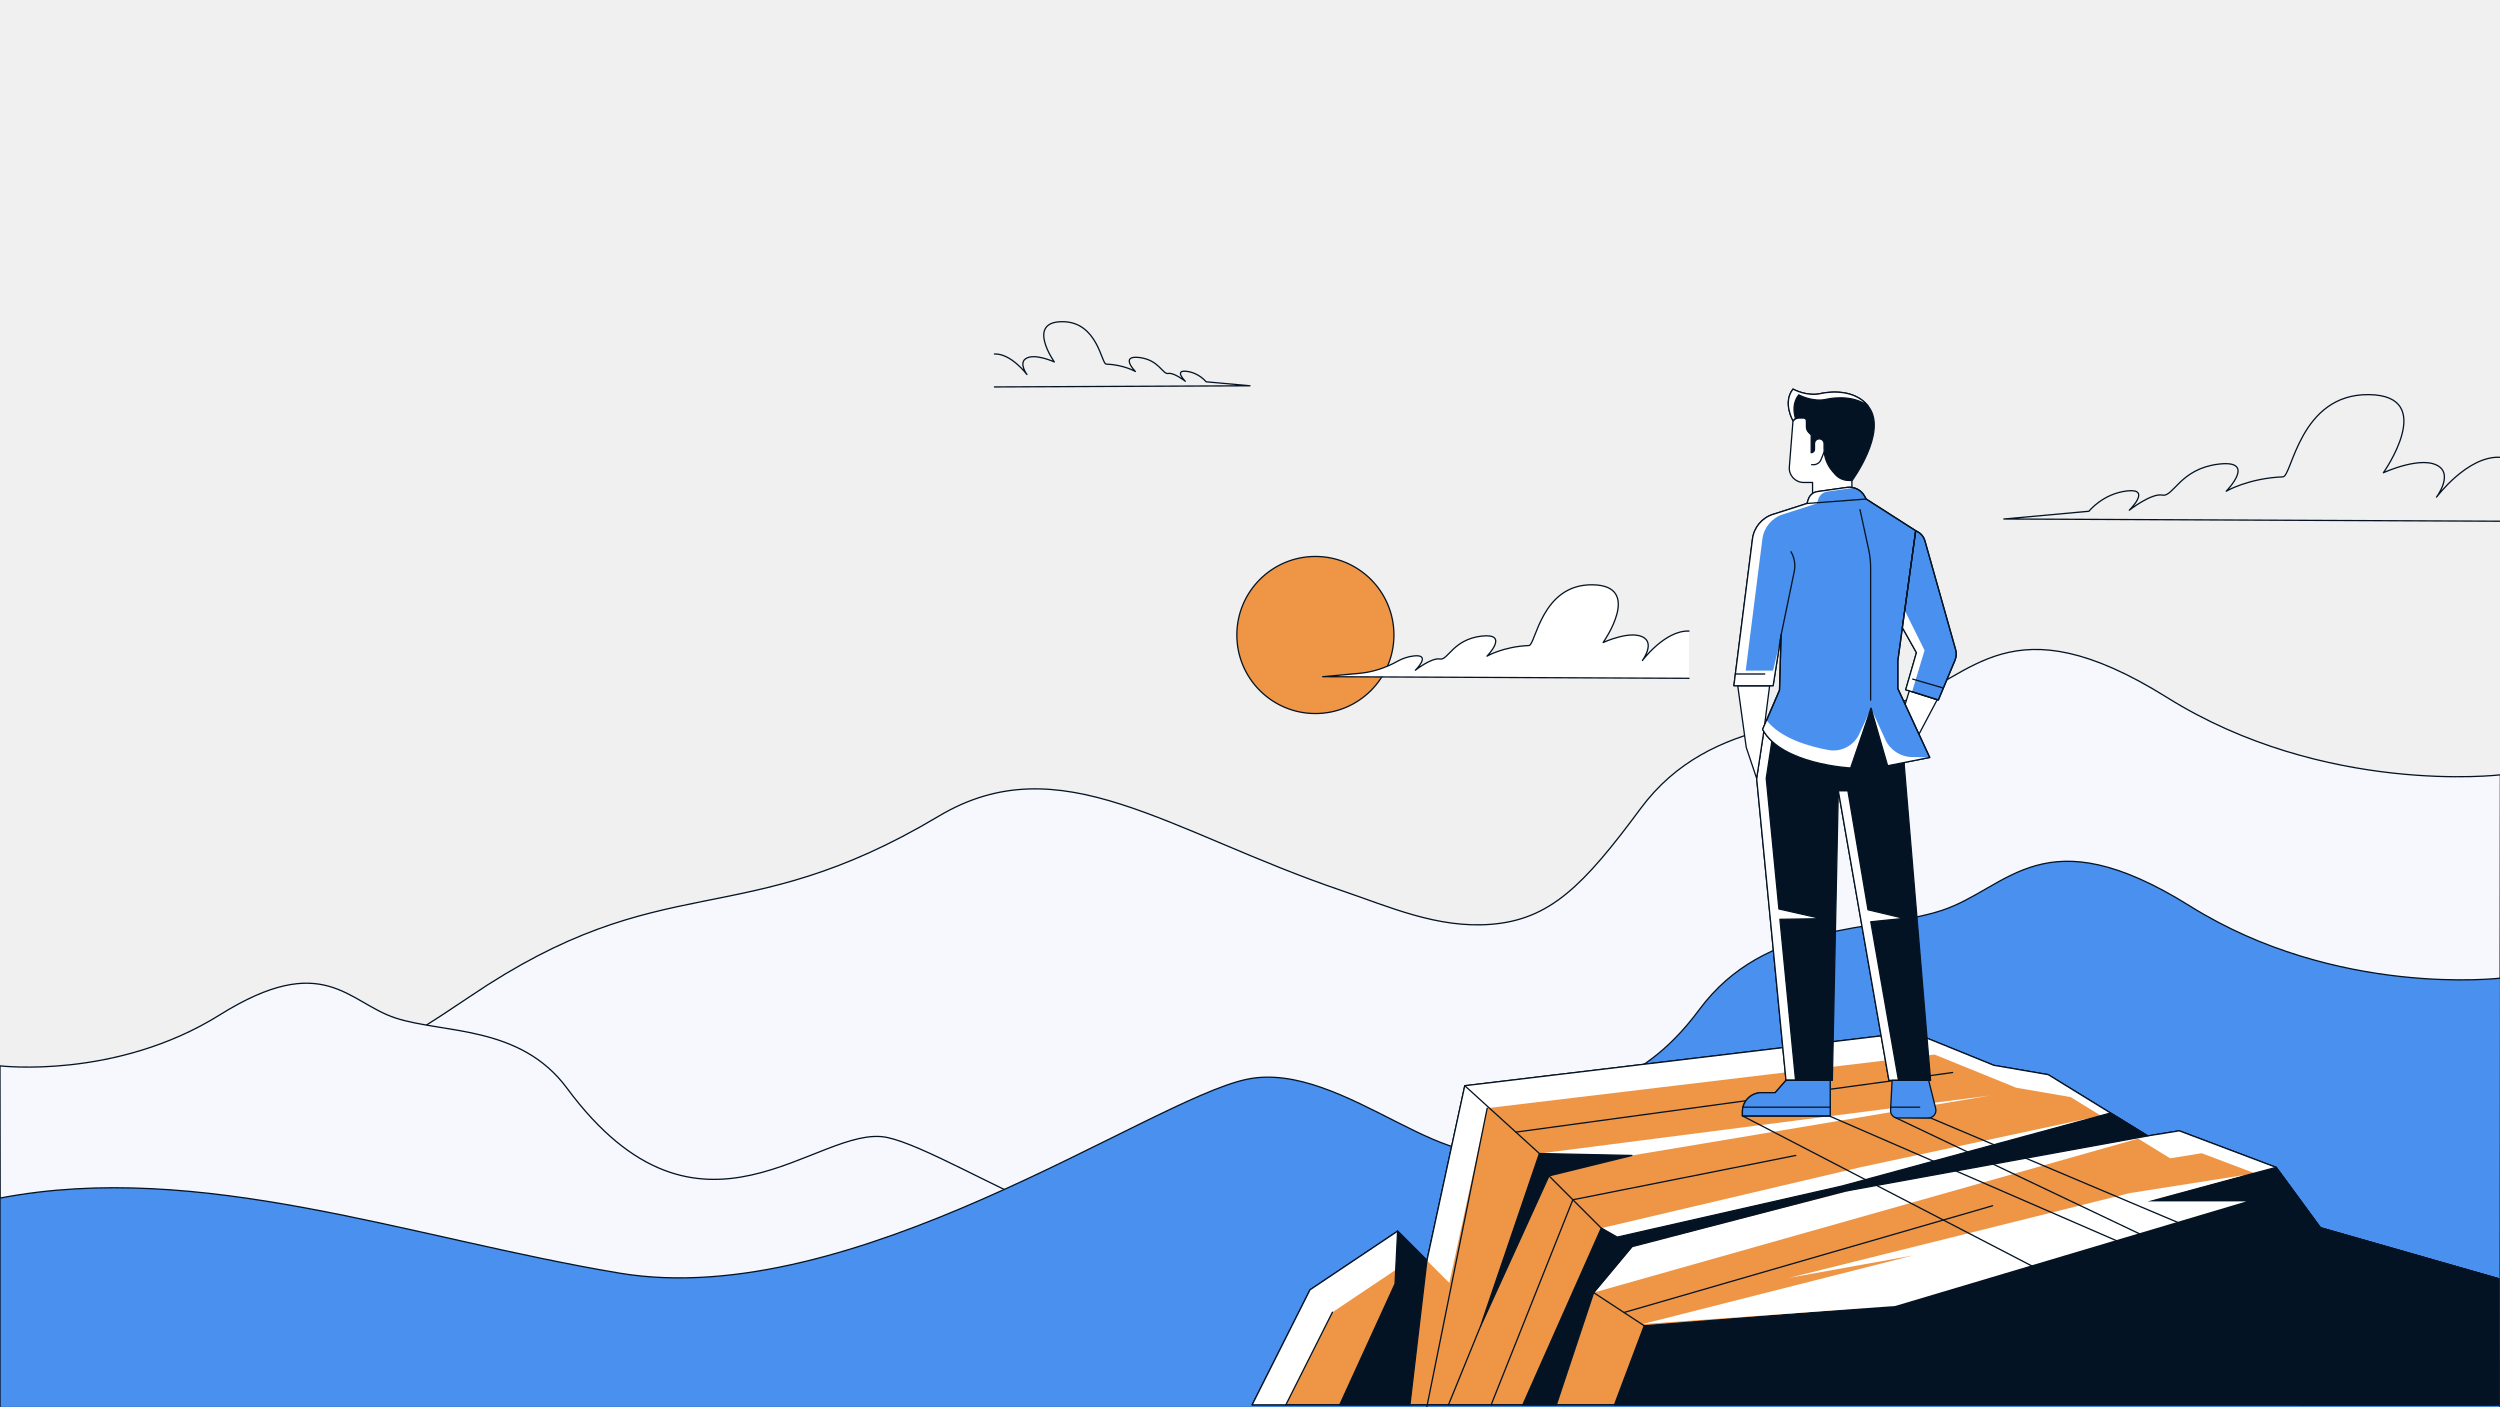
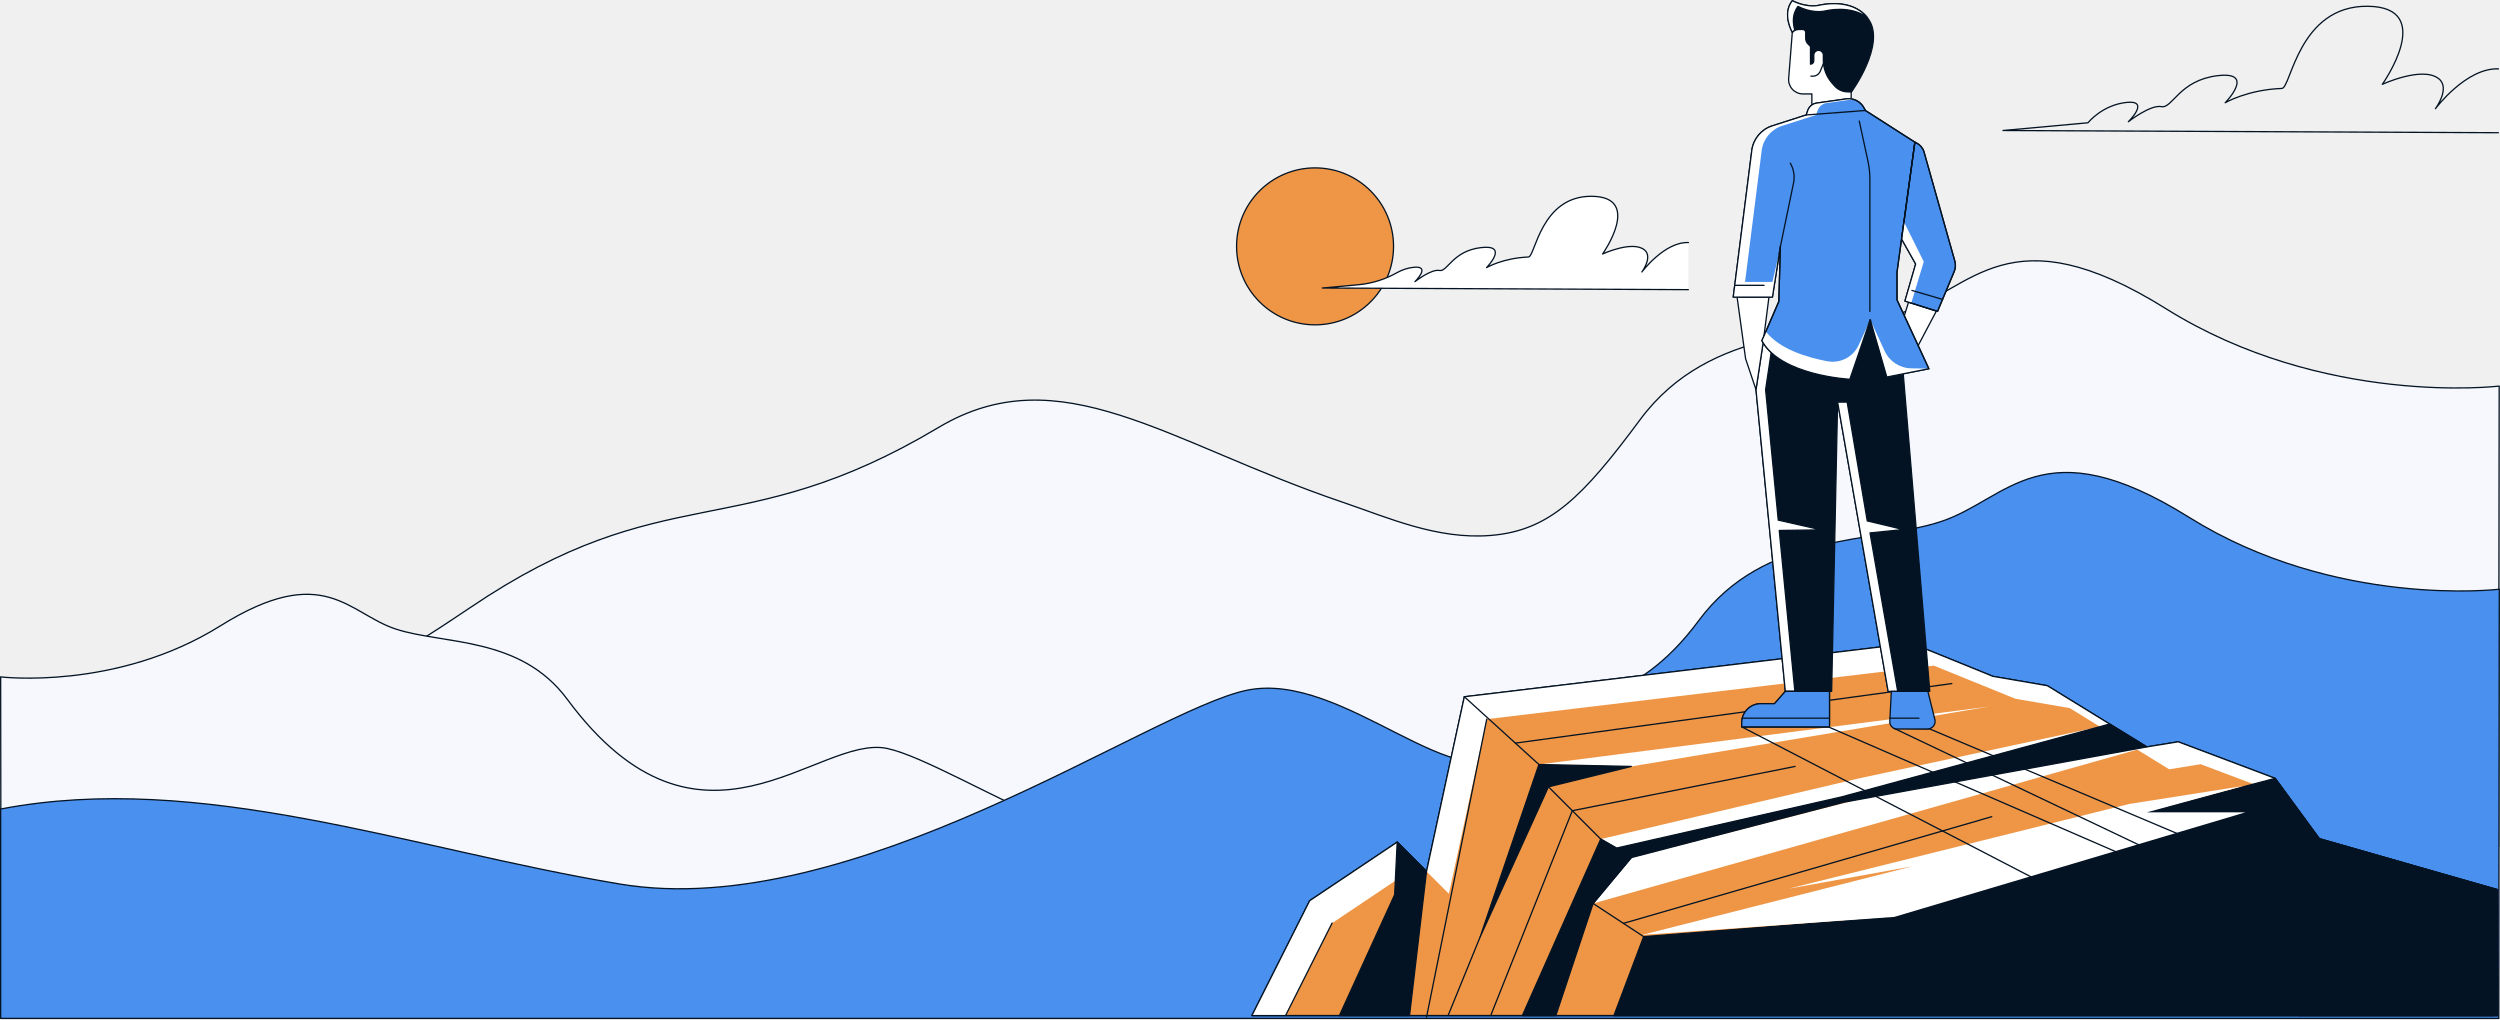
- <svg xmlns="http://www.w3.org/2000/svg" id="Illustrtions" viewBox="0 0 1920 1080">
+ <svg xmlns="http://www.w3.org/2000/svg" viewBox="0 0 1921.44 783.23">
  <defs>
-     <style>
-       .cls-1, .cls-2 {
-         fill: #041323;
-       }
- 
-       .cls-3, .cls-4 {
-         fill: #4a90ee;
-       }
- 
-       .cls-5 {
-         fill: none;
-       }
- 
-       .cls-5, .cls-4, .cls-6, .cls-7, .cls-8, .cls-2 {
-         stroke: #041323;
-         stroke-linecap: round;
-         stroke-linejoin: round;
-       }
- 
-       .cls-9, .cls-6 {
-         fill: #fff;
-       }
- 
-       .cls-7 {
-         fill: #f6f8fd;
-       }
- 
-       .cls-8 {
-         fill: #ee9646;
-       }
-     </style>
+     <style>.cls-1{fill:#ee9646;}.cls-1,.cls-2,.cls-4,.cls-5,.cls-7,.cls-9{stroke:#041323;stroke-linecap:round;stroke-linejoin:round;}.cls-2{fill:#f6f8fd;}.cls-3,.cls-9{fill:#4a90ee;}.cls-4{fill:none;}.cls-5,.cls-6{fill:#fff;}.cls-7,.cls-8{fill:#041323;}</style>
  </defs>
-   <circle class="cls-8" cx="1010.22" cy="487.68" r="60.32" />
-   <g>
-     <path class="cls-7" d="M1919.84,949.06l.47-353.99s-135.01,16.23-256.01-59.4c-121-75.63-149.24-14.48-204.7,3.67-55.46,18.15-145.21,8.07-199.66,81.68-43.95,59.41-69.55,85.2-114.74,88.85-41.16,3.33-78.65-13.62-113.99-25.61-134.76-45.72-217.03-113.06-310.43-57.35-153.47,91.54-209.56,36.6-360.09,138.56C132.91,919.75,0,920.13,0,920.13v91.58s1095.88,68.45,1919.84-62.65" />
-     <path class="cls-7" d="M.31,1051.98h1358.52s0-113.86,0-113.86c-108.78-20.84-222.49,21.7-336.71,40.79-126.54,21.15-287.52-94.02-340.71-105.32-53.19-11.3-143.34,100.89-246-37.9-35.9-48.54-95.08-41.89-131.64-53.85-36.57-11.97-55.18-52.29-134.97-2.42S0,818.58,0,818.58l.31,233.4Z" />
-     <g>
-       <path class="cls-3" d="M1920,1081.05H0v-160.92c153.75-29.45,314.44,30.67,475.87,57.65,178.84,29.89,406.36-132.88,481.53-148.85,75.17-15.97,163.97,88.8,207.66,45.1,43.69-43.69,89.27-30.07,140.01-98.66,50.74-68.59,134.37-59.2,186.05-76.11,51.68-16.91,77.99-73.9,190.75-3.42,112.76,70.47,238.57,55.35,238.57,55.35l-.44,329.87Z" />
-       <path class="cls-5" d="M1920,1081.05H0v-160.92c153.75-29.45,314.44,30.67,475.87,57.65,178.84,29.89,406.36-132.88,481.53-148.85,75.17-15.97,163.97,88.8,207.66,45.1,43.69-43.69,89.27-30.07,140.01-98.66,50.74-68.59,134.37-59.2,186.05-76.11,51.68-16.91,77.99-73.9,190.75-3.42,112.76,70.47,238.57,55.35,238.57,55.35l-.44,329.87Z" />
+   <g id="Layer_2" data-name="Layer 2">
+     <g id="Illustrtions">
+       <circle class="cls-1" cx="1010.72" cy="189.35" r="60.32" />
+       <path class="cls-2" d="M1920.34,650.74l.47-354s-135,16.22-256-59.41-149.24-14.47-204.7,3.68-145.21,8.06-199.66,81.67c-44,59.41-69.55,85.2-114.74,88.85-41.16,3.33-78.66-13.62-114-25.61-134.76-45.72-217-113.06-310.43-57.35-153.47,91.55-209.56,36.6-360.09,138.56C133.41,621.42.5,621.8.5,621.8v91.58s1095.88,68.46,1919.84-62.64" />
+       <path class="cls-2" d="M.81,753.65H1359.33V639.79c-108.79-20.84-222.49,21.7-336.71,40.79-126.54,21.15-287.52-94-340.71-105.32s-143.34,100.89-246-37.9c-35.9-48.54-95.07-41.89-131.64-53.85s-55.19-52.29-135-2.43S.5,520.25.5,520.25Z" />
+       <path class="cls-3" d="M1920.5,782.73H.5V621.8c153.75-29.44,314.44,30.67,475.87,57.65C655.21,709.35,882.72,546.57,957.9,530.6s164,88.8,207.66,45.1,89.27-30.07,140-98.66,134.37-59.2,186-76.11,78-73.9,190.75-3.42,238.57,55.35,238.57,55.35Z" />
+       <path class="cls-4" d="M1920.5,782.73H.5V621.8c153.75-29.44,314.44,30.67,475.87,57.65C655.21,709.35,882.72,546.57,957.9,530.6s164,88.8,207.66,45.1,89.27-30.07,140-98.66,134.37-59.2,186-76.11,78-73.9,190.75-3.42,238.57,55.35,238.57,55.35Z" />
+       <path class="cls-5" d="M1297.61,222.62l-281.28-1.26,28.21-2.56a74.05,74.05,0,0,0,29.37-9.35,33.05,33.05,0,0,1,12.49-4c13.86-1.49,1.12,11,1.12,11s12.51-9.82,18.77-8.57,10.06-15,32-17.58,4.24,15.37,4.24,15.37,12.58-7.36,32.19-8.14c5.22-.21,9.39-47.09,48.73-46.66s8.27,44.33,8.27,44.33,22.66-10.46,32-3.27c6.93,5.35-1.79,17.08-1.79,17.08s17.43-23.32,35.75-22.59" />
+       <polygon class="cls-1" points="962.15 780.58 1006.57 692.27 1073.85 647.2 1096.38 669.73 1125.45 535.5 1469.02 494.35 1531.73 519.83 1573.53 527.01 1649.95 574.04 1674.12 570.12 1748.58 598.21 1782.55 644.58 1919.5 683.77 1919.5 780.58 962.15 780.58" />
+       <polygon class="cls-6" points="1023.79 709.49 1091.07 664.42 1113.6 686.95 1142.67 552.72 1486.24 511.57 1548.95 537.04 1590.75 544.23 1667.17 591.26 1691.34 587.34 1759.44 613.03 1748.58 598.21 1674.12 570.12 1649.95 574.04 1573.53 527.01 1531.73 519.83 1469.02 494.35 1125.45 535.5 1096.38 669.73 1073.85 647.2 1006.57 692.27 962.15 780.58 988.03 780.58 1023.79 709.49" />
+       <line class="cls-4" x1="1112.93" y1="780.58" x2="1137.7" y2="719.86" />
+       <line class="cls-4" x1="1096.38" y1="781.84" x2="1142.67" y2="552.72" />
+       <line class="cls-4" x1="1164.68" y1="571.14" x2="1500.11" y2="525.37" />
+       <polygon class="cls-6" points="1224.41 694.39 1649.95 574.04 1499.76 596.07 1253.8 659.12 1224.41 694.39" />
+       <polygon class="cls-7" points="1240.41 780.58 1263.27 719.86 1455.96 704.68 1725.72 624.34 1649.95 624.34 1748.58 598.21 1782.55 644.58 1919.5 683.77 1919.5 780.58 1240.41 780.58" />
+       <polygon class="cls-6" points="1261.97 718.56 1469.86 665.83 1374.63 683.04 1636.38 617.92 1724.13 604.1 1649.95 624.34 1725.72 624.34 1455.96 704.68 1261.97 718.56" />
+       <polygon class="cls-6" points="1230.28 644.91 1428.94 598.21 1613.34 558.64 1414.97 612.58 1242.53 651.77 1230.28 644.91" />
+       <polygon class="cls-6" points="1253.8 589.06 1528.94 543.04 1182.77 587.58 1253.8 589.06" />
+       <polygon class="cls-7" points="1029.43 780.58 1071.89 687.69 1073.85 647.2 1096.38 669.73 1083.32 780.58 1029.43 780.58" />
+       <polygon class="cls-7" points="1137.7 719.86 1182.77 587.58 1253.8 589.06 1190.11 604.74 1137.7 719.86" />
+       <polygon class="cls-7" points="1170.03 780.58 1230.28 644.91 1242.53 651.77 1414.97 612.58 1621.38 556.46 1649.95 574.04 1417.42 616.5 1253.8 659.12 1224.41 694.39 1195.75 780.58 1170.03 780.58" />
+       <polygon class="cls-4" points="962.15 780.58 1006.57 692.27 1073.85 647.2 1096.38 669.73 1125.45 535.5 1469.02 494.35 1531.73 519.83 1573.53 527.01 1649.95 574.04 1674.12 570.12 1748.58 598.21 1782.55 644.58 1919.5 683.77 1919.5 780.58 962.15 780.58" />
+       <polygon class="cls-4" points="1338.67 558.64 1766.61 780.58 1916.25 780.58 1405.17 558.64 1338.67 558.64" />
+       <polygon class="cls-4" points="1455.32 559.59 1919.5 780.58 1919.5 744.67 1483.19 560.28 1455.32 559.59" />
+       <polyline class="cls-4" points="1125.45 535.5 1182.77 587.58 1190.11 604.74 1230.28 644.91 1253.8 659.12 1224.41 694.39 1263.27 719.86" />
+       <polyline class="cls-4" points="1145.7 780.58 1208.45 623.08 1379.64 589.06" />
+       <line class="cls-4" x1="988.03" y1="780.58" x2="1023.79" y2="709.49" />
+       <line class="cls-4" x1="1247.71" y1="709.67" x2="1530.8" y2="627.68" />
+       <path class="cls-8" d="M1462.78,287.3l20.41,244.07h-32l-38.86-222.49-4.58,222.49h-35.59l-22.54-231.88,5.47-36.08s17.07,21.71,66.71,28.08l15.67-45.8,12.74,44.09Z" />
+       <path class="cls-4" d="M1462.78,287.3l20.41,244.07h-32l-38.86-222.49-4.58,222.49h-35.59l-22.54-231.88,5.47-36.08s17.07,21.71,66.71,28.08l15.67-45.8,12.74,44.09Z" />
+       <polygon class="cls-8" points="1457.55 289.78 1462.9 288.72 1462.78 287.3 1457.15 288.41 1457.55 289.78" />
+       <polygon class="cls-4" points="1457.55 289.78 1462.9 288.72 1462.78 287.3 1457.15 288.41 1457.55 289.78" />
+       <path class="cls-8" d="M1429.14,291.49l11.69-34.16-3.37-11.64-15.32,44.76C1424.41,290.83,1426.72,291.18,1429.14,291.49Z" />
+       <path class="cls-4" d="M1429.14,291.49l11.69-34.16-3.37-11.64-15.32,44.76C1424.41,290.83,1426.72,291.18,1429.14,291.49Z" />
+       <path class="cls-6" d="M1361.52,269.41a41.49,41.49,0,0,1-6.44-6l-5.47,36.08,22.54,231.88h7.34l-12-123.66,32.17-.48-32.94-7.47L1357,299.49Z" />
+       <path class="cls-4" d="M1361.52,269.41a41.49,41.49,0,0,1-6.44-6l-5.47,36.08,22.54,231.88h7.34l-12-123.66,32.17-.48-32.94-7.47L1357,299.49Z" />
+       <polygon class="cls-6" points="1412.32 308.88 1451.18 531.37 1458.53 531.37 1437.25 409.58 1462.9 407 1435.13 400.37 1419.66 308.88 1412.32 308.88" />
+       <polygon class="cls-4" points="1412.32 308.88 1451.18 531.37 1458.53 531.37 1437.25 409.58 1462.9 407 1435.13 400.37 1419.66 308.88 1412.32 308.88" />
+       <line class="cls-4" x1="1433.05" y1="308.88" x2="1384.07" y2="308.88" />
+       <path class="cls-5" d="M1377.53,24.83l-2.81,35.52a11,11,0,0,0,10.93,11.84h6.91V88.35h30.21V22.22h-43.11Z" />
+       <polygon class="cls-5" points="1335.08 228.3 1341.61 275.65 1349.61 299.49 1355.09 263.41 1359.57 228.3 1335.08 228.3" />
+       <polygon class="cls-5" points="1488.26 239.04 1462.78 287.3 1456.4 266.02 1466.86 232.22 1488.26 239.04" />
+       <path class="cls-8" d="M1422.93,70.72s26.62-36.42,13.23-55.85c-11.93-17.31-37.4-10.94-37.4-10.94C1388,6.38,1377.53.5,1377.53.5c-8.16,10.29,0,24.33,0,24.33l.15-.15a6.77,6.77,0,0,1,4.77-2h3.12a2.25,2.25,0,0,1,2.25,2.25v4.53a6.06,6.06,0,0,0,1.79,4.31l1.89,1.89V49.33h0a2.54,2.54,0,0,0,2.53-2.54v-4.4a3.67,3.67,0,0,1,3.67-3.68h0a3.67,3.67,0,0,1,3.67,3.68v3.74A26.72,26.72,0,0,0,1408,63.74l1.92,2.19a13.68,13.68,0,0,0,9.83,4.67Z" />
+       <path class="cls-4" d="M1422.93,70.72s26.62-36.42,13.23-55.85c-11.93-17.31-37.4-10.94-37.4-10.94C1388,6.38,1377.53.5,1377.53.5c-8.16,10.29,0,24.33,0,24.33l.15-.15a6.77,6.77,0,0,1,4.77-2h3.12a2.25,2.25,0,0,1,2.25,2.25v4.53a6.06,6.06,0,0,0,1.79,4.31l1.89,1.89V49.33h0a2.54,2.54,0,0,0,2.53-2.54v-4.4a3.67,3.67,0,0,1,3.67-3.68h0a3.67,3.67,0,0,1,3.67,3.68v3.74A26.72,26.72,0,0,0,1408,63.74l1.92,2.19a13.68,13.68,0,0,0,9.83,4.67Z" />
+       <path class="cls-6" d="M1381.94,4.91s10.45,5.87,21.23,3.42c0,0,19.17-4.78,32,5.26-12.28-15.69-36.45-9.66-36.45-9.66C1388,6.38,1377.53.5,1377.53.5c-8.16,10.29,0,24.33,0,24.33l1.86-1.86C1378,18,1377.25,10.81,1381.94,4.91Z" />
+       <path class="cls-4" d="M1381.94,4.91s10.45,5.87,21.23,3.42c0,0,19.17-4.78,32,5.26-12.28-15.69-36.45-9.66-36.45-9.66C1388,6.38,1377.53.5,1377.53.5c-8.16,10.29,0,24.33,0,24.33l1.86-1.86C1378,18,1377.25,10.81,1381.94,4.91Z" />
+       <path class="cls-3" d="M1362.12,96.73l26.11-8.38,1.16-3.42a8.56,8.56,0,0,1,6.9-5.72l22.8-3.21a13.19,13.19,0,0,1,13.44,6.76l1.18,2.16,38,24.33L1458,209.19V230.5l24.49,52.91-32.33,6.37-12.74-44.09-15.67,45.8s-53.16-2.69-67.61-29.64l13-30.12,1.23-42.38-6.12,39h-30.13l14.28-112.68A22.86,22.86,0,0,1,1362.12,96.73Z" />
+       <path class="cls-4" d="M1362.12,96.73l26.11-8.38,1.16-3.42a8.56,8.56,0,0,1,6.9-5.72l22.8-3.21a13.19,13.19,0,0,1,13.44,6.76l1.18,2.16,38,24.33L1458,209.19V230.5l24.49,52.91-32.33,6.37-12.74-44.09-15.67,45.8s-53.16-2.69-67.61-29.64l13-30.12,1.23-42.38-6.12,39h-30.13l14.28-112.68A22.86,22.86,0,0,1,1362.12,96.73Z" />
+       <path class="cls-6" d="M1482.53,283.41l-.06-.13L1469,283.1a22.92,22.92,0,0,1-20.54-13.39l-11-24,12.74,44.09Z" />
+       <path class="cls-6" d="M1404.61,277.67c-15.24-2.82-36.7-9.1-47.41-22.83l-3,7c14.45,26.95,67.61,29.64,67.61,29.64l15.67-45.8-8.94,19.5A22,22,0,0,1,1404.61,277.67Z" />
+       <polygon class="cls-6" points="1367.98 191.97 1362.27 216.67 1333.61 216.67 1332.14 228.3 1362.27 228.3 1367.98 191.97" />
+       <path class="cls-6" d="M1369.71,96.72l26.11-8.37,1.16-3.42a8.57,8.57,0,0,1,6.9-5.72l20.47-2.88a12.89,12.89,0,0,0-5.26-.33l-22.8,3.21a8.56,8.56,0,0,0-6.9,5.72l-1.16,3.42-26.11,8.37a22.89,22.89,0,0,0-15.7,18.9L1332.14,228.3h7.59L1354,115.62A22.89,22.89,0,0,1,1369.71,96.72Z" />
+       <path class="cls-3" d="M1471.76,109.25l1.52.82a11.19,11.19,0,0,1,5.53,6.86l23.65,83.82a12,12,0,0,1-.48,7.9l-12.83,30.67-25.07-7.92,8.25-28.49-10.8-19.19Z" />
+       <path class="cls-4" d="M1471.76,109.25l1.52.82a11.19,11.19,0,0,1,5.53,6.86l23.65,83.82a12,12,0,0,1-.48,7.9l-12.83,30.67-25.07-7.92,8.25-28.49-10.8-19.19Z" />
+       <polygon class="cls-6" points="1463.34 170.54 1478.56 201.14 1469.06 232.62 1464.08 231.4 1472.33 202.91 1461.54 183.72 1463.34 170.54" />
+       <path class="cls-4" d="M1471.76,109.25l1.52.82a11.19,11.19,0,0,1,5.53,6.86l23.65,83.82a12,12,0,0,1-.48,7.9l-12.83,30.67-25.07-7.92,8.25-28.49-10.8-19.19Z" />
+       <path class="cls-3" d="M1406.11,531.37V557.7a.94.94,0,0,1-.94.94h-66.5v-3.18a14.62,14.62,0,0,1,14.61-14.62h10.54l8.33-9.47Z" />
+       <path class="cls-4" d="M1406.11,531.37V557.7a.94.94,0,0,1-.94.94h-66.5v-3.18a14.62,14.62,0,0,1,14.61-14.62h10.54l8.33-9.47Z" />
+       <path class="cls-3" d="M1406.11,531.37V557.7a.94.94,0,0,1-.94.94h-66.5v-3.18a14.62,14.62,0,0,1,14.61-14.62h10.54l8.33-9.47Z" />
+       <path class="cls-4" d="M1406.11,531.37V557.7a.94.94,0,0,1-.94.94h-66.5v-3.18a14.62,14.62,0,0,1,14.61-14.62h10.54l8.33-9.47Z" />
+       <line class="cls-3" x1="1339.09" y1="551.97" x2="1406.11" y2="551.97" />
+       <line class="cls-4" x1="1339.09" y1="551.97" x2="1406.11" y2="551.97" />
+       <path class="cls-3" d="M1453.63,531.37l-1.17,23.09a5.53,5.53,0,0,0,5.53,5.82h23.46a5.82,5.82,0,0,0,5.65-7.23l-5.38-21.68Z" />
+       <path class="cls-4" d="M1453.63,531.37l-1.17,23.09a5.53,5.53,0,0,0,5.53,5.82h23.46a5.82,5.82,0,0,0,5.65-7.23l-5.38-21.68Z" />
+       <line class="cls-9" x1="1452.58" y1="551.97" x2="1474.82" y2="551.97" />
+       <line class="cls-5" x1="1333.28" y1="219.29" x2="1355.82" y2="219.29" />
+       <line class="cls-5" x1="1493" y1="230.1" x2="1469.47" y2="223.23" />
+       <path class="cls-4" d="M1437.14,239.32V137.79a66.45,66.45,0,0,0-1.52-14.13L1429,93.09" />
+       <line class="cls-5" x1="1388.23" y1="88.35" x2="1433.71" y2="84.92" />
+       <path class="cls-4" d="M1368.39,189.35l10.09-48.76a21.44,21.44,0,0,0-2.5-15.17h0" />
+       <path class="cls-5" d="M1391.82,58.55h1.47a6.19,6.19,0,0,0,5.74-3.86l2.46-6" />
+       <path class="cls-4" d="M1362.12,96.73l26.11-8.38,1.16-3.42a8.56,8.56,0,0,1,6.9-5.72l22.8-3.21a13.19,13.19,0,0,1,13.44,6.76l1.18,2.16,38,24.33L1458,209.19V230.5l24.49,52.91-32.33,6.37-12.74-44.09-15.67,45.8s-53.16-2.69-67.61-29.64l13-30.12,1.23-42.38-6.12,39h-30.13l14.28-112.68A22.86,22.86,0,0,1,1362.12,96.73Z" />
+       <path class="cls-4" d="M1920.16,102l-380.7-1.7,65.34-5.94s10.74-13.6,29.5-15.63,1.51,14.82,1.51,14.82,16.94-13.28,25.41-11.6,13.62-20.29,43.26-23.79,5.75,20.81,5.75,20.81,17-10,43.56-11c7.07-.28,12.71-63.73,66-63.15s11.2,60,11.2,60,30.67-14.15,43.26-4.42c9.37,7.24-2.42,23.11-2.42,23.11s23.58-31.55,48.38-30.57" />
    </g>
  </g>
-   <path class="cls-6" d="M1297.11,520.95l-281.29-1.26,28.22-2.57c10.35-.94,20.29-4.27,29.37-9.34,3.35-1.87,7.54-3.49,12.49-4.03,13.86-1.5,1.12,10.95,1.12,10.95,0,0,12.52-9.81,18.78-8.57,6.26,1.24,10.06-14.99,31.96-17.58,21.9-2.58,4.25,15.37,4.25,15.37,0,0,12.58-7.36,32.19-8.14,5.22-.21,9.39-47.09,48.73-46.66,39.34.43,8.27,44.33,8.27,44.33,0,0,22.67-10.46,31.96-3.27,6.93,5.35-1.79,17.08-1.79,17.08,0,0,17.42-23.32,35.75-22.59" />
-   <path class="cls-5" d="M763.73,297.17l196.27-.88-33.69-3.07s-5.54-7.01-15.21-8.06c-9.67-1.05-.78,7.64-.78,7.64,0,0-8.73-6.85-13.1-5.98s-7.02-10.46-22.3-12.26c-15.28-1.8-2.96,10.73-2.96,10.73,0,0-8.78-5.13-22.46-5.68-3.64-.15-6.55-32.86-34-32.56-27.45.3-5.77,30.93-5.77,30.93,0,0-15.82-7.3-22.3-2.28-4.83,3.73,1.25,11.92,1.25,11.92,0,0-12.16-16.27-24.95-15.76" />
-   <g>
-     <g>
-       <polygon class="cls-8" points="961.65 1078.91 1006.07 990.59 1073.35 945.52 1095.88 968.06 1124.95 833.83 1468.52 792.68 1531.23 818.15 1573.03 825.34 1649.45 872.37 1673.62 868.45 1748.08 896.54 1782.05 942.91 1919 982.1 1919 1078.91 961.65 1078.91" />
-       <polygon class="cls-9" points="1023.29 1007.81 1090.57 962.74 1113.1 985.28 1142.17 851.05 1485.74 809.9 1548.45 835.37 1590.25 842.56 1666.67 889.59 1690.84 885.67 1758.94 911.35 1748.08 896.54 1673.62 868.45 1649.45 872.37 1573.03 825.34 1531.23 818.15 1468.52 792.68 1124.95 833.83 1095.88 968.06 1073.35 945.52 1006.07 990.59 961.65 1078.91 987.53 1078.91 1023.29 1007.81" />
-       <line class="cls-5" x1="1112.43" y1="1078.91" x2="1137.2" y2="1018.19" />
-       <line class="cls-5" x1="1095.88" y1="1080.16" x2="1142.17" y2="851.05" />
-       <line class="cls-5" x1="1164.18" y1="869.47" x2="1499.61" y2="823.7" />
-       <polygon class="cls-9" points="1223.91 992.72 1649.45 872.37 1499.26 894.39 1253.3 957.45 1223.91 992.72" />
-       <polygon class="cls-2" points="1239.91 1078.91 1262.77 1018.19 1455.46 1003 1725.22 922.66 1649.45 922.66 1748.08 896.54 1782.05 942.91 1919 982.1 1919 1078.91 1239.91 1078.91" />
-       <polygon class="cls-9" points="1261.47 1016.89 1469.36 964.16 1374.13 981.37 1635.88 916.25 1723.64 902.43 1649.45 922.66 1725.22 922.66 1455.46 1003 1261.47 1016.89" />
-       <polygon class="cls-9" points="1229.78 943.24 1428.45 896.54 1612.84 856.97 1414.47 910.91 1242.03 950.1 1229.78 943.24" />
-       <polygon class="cls-9" points="1253.3 887.39 1528.44 841.37 1182.27 885.91 1253.3 887.39" />
-       <polygon class="cls-2" points="1028.93 1078.91 1071.39 986.02 1073.35 945.52 1095.88 968.06 1082.82 1078.91 1028.93 1078.91" />
-       <polygon class="cls-2" points="1137.2 1018.19 1182.27 885.91 1253.3 887.39 1189.61 903.07 1137.2 1018.19" />
-       <polygon class="cls-2" points="1169.53 1078.91 1229.78 943.24 1242.03 950.1 1414.47 910.91 1620.88 854.79 1649.45 872.37 1416.92 914.83 1253.3 957.45 1223.91 992.72 1195.25 1078.91 1169.53 1078.91" />
-       <polygon class="cls-5" points="961.65 1078.91 1006.07 990.59 1073.35 945.52 1095.88 968.06 1124.95 833.83 1468.52 792.68 1531.23 818.15 1573.03 825.34 1649.45 872.37 1673.62 868.45 1748.08 896.54 1782.05 942.91 1919 982.1 1919 1078.91 961.65 1078.91" />
-       <polygon class="cls-5" points="1338.17 856.97 1766.11 1078.91 1915.75 1078.91 1404.67 856.97 1338.17 856.97" />
-       <polygon class="cls-5" points="1454.82 857.92 1919 1078.91 1919 1042.99 1482.69 858.6 1454.82 857.92" />
-       <polyline class="cls-5" points="1124.95 833.83 1182.27 885.91 1189.61 903.07 1229.78 943.24 1253.3 957.45 1223.91 992.72 1262.77 1018.19" />
-       <polyline class="cls-5" points="1145.2 1078.91 1207.95 921.41 1379.14 887.39" />
-       <line class="cls-5" x1="987.53" y1="1078.91" x2="1023.29" y2="1007.81" />
-       <line class="cls-5" x1="1247.21" y1="1007.99" x2="1530.3" y2="926.01" />
-     </g>
-     <g>
-       <g>
-         <path class="cls-1" d="M1462.28,585.63l20.4,244.07h-32.01l-38.86-222.49-4.57,222.49h-35.6l-22.53-231.88,5.47-36.08s17.06,21.71,66.7,28.08l15.68-45.8,12.74,44.09,12.58-2.48Z" />
-         <path class="cls-5" d="M1462.28,585.63l20.4,244.07h-32.01l-38.86-222.49-4.57,222.49h-35.6l-22.53-231.88,5.47-36.08s17.06,21.71,66.7,28.08l15.68-45.8,12.74,44.09,12.58-2.48Z" />
-       </g>
-       <g>
-         <g>
-           <polygon class="cls-1" points="1457.05 588.11 1462.4 587.05 1462.28 585.63 1456.65 586.74 1457.05 588.11" />
-           <polygon class="cls-5" points="1457.05 588.11 1462.4 587.05 1462.28 585.63 1456.65 586.74 1457.05 588.11" />
-         </g>
-         <g>
-           <path class="cls-1" d="M1428.64,589.82l11.69-34.16-3.36-11.64-15.32,44.76c2.26.38,4.58.73,6.99,1.04Z" />
-           <path class="cls-5" d="M1428.64,589.82l11.69-34.16-3.36-11.64-15.32,44.76c2.26.38,4.58.73,6.99,1.04Z" />
-         </g>
-         <g>
-           <path class="cls-9" d="M1361.02,567.74c-4.48-3.52-6.44-6-6.44-6l-5.47,36.08,22.53,231.88h7.35l-12.02-123.67,32.17-.47-32.94-7.47-9.74-100.27,4.56-30.08Z" />
-           <path class="cls-5" d="M1361.02,567.74c-4.48-3.52-6.44-6-6.44-6l-5.47,36.08,22.53,231.88h7.35l-12.02-123.67,32.17-.47-32.94-7.47-9.74-100.27,4.56-30.08Z" />
-         </g>
-         <g>
-           <polygon class="cls-9" points="1411.82 607.21 1450.68 829.7 1458.03 829.7 1436.75 707.9 1462.4 705.33 1434.62 698.7 1419.16 607.21 1411.82 607.21" />
-           <polygon class="cls-5" points="1411.82 607.21 1450.68 829.7 1458.03 829.7 1436.75 707.9 1462.4 705.33 1434.62 698.7 1419.16 607.21 1411.82 607.21" />
-         </g>
-       </g>
-       <line class="cls-5" x1="1432.55" y1="607.21" x2="1383.57" y2="607.21" />
-       <path class="cls-6" d="M1377.03,323.16l-2.82,35.52c-.51,6.38,4.54,11.84,10.94,11.84h6.9v16.17h30.21v-66.13h-43.11l-2.12,2.61Z" />
-       <polygon class="cls-6" points="1334.58 526.62 1341.11 573.98 1349.11 597.82 1354.58 561.74 1359.07 526.62 1334.58 526.62" />
-       <polygon class="cls-6" points="1487.76 537.36 1462.28 585.63 1455.91 564.35 1466.36 530.54 1487.76 537.36" />
-       <g>
-         <path class="cls-1" d="M1422.43,369.04s26.62-36.41,13.23-55.85c-11.92-17.31-37.39-10.94-37.39-10.94-10.78,2.45-21.23-3.43-21.23-3.43-8.16,10.29,0,24.33,0,24.33l.15-.15c1.26-1.26,2.98-1.97,4.76-1.97h3.12c1.25,0,2.26,1.01,2.26,2.26v4.53c0,1.62.64,3.17,1.79,4.31l1.89,1.89v13.64h0c1.4,0,2.53-1.13,2.53-2.53v-4.41c0-2.03,1.64-3.67,3.67-3.67h0c2.03,0,3.67,1.64,3.67,3.67v3.75c0,6.48,2.35,12.74,6.62,17.61l1.92,2.19c2.49,2.85,6.05,4.54,9.84,4.67l3.18.11Z" />
-         <path class="cls-5" d="M1422.43,369.04s26.62-36.41,13.23-55.85c-11.92-17.31-37.39-10.94-37.39-10.94-10.78,2.45-21.23-3.43-21.23-3.43-8.16,10.29,0,24.33,0,24.33l.15-.15c1.26-1.26,2.98-1.97,4.76-1.97h3.12c1.25,0,2.26,1.01,2.26,2.26v4.53c0,1.62.64,3.17,1.79,4.31l1.89,1.89v13.64h0c1.4,0,2.53-1.13,2.53-2.53v-4.41c0-2.03,1.64-3.67,3.67-3.67h0c2.03,0,3.67,1.64,3.67,3.67v3.75c0,6.48,2.35,12.74,6.62,17.61l1.92,2.19c2.49,2.85,6.05,4.54,9.84,4.67l3.18.11Z" />
-       </g>
-       <g>
-         <path class="cls-9" d="M1381.44,303.23s10.45,5.88,21.23,3.43c0,0,19.17-4.78,32.04,5.26-12.27-15.69-36.44-9.66-36.44-9.66-10.78,2.45-21.23-3.43-21.23-3.43-8.16,10.29,0,24.33,0,24.33l1.86-1.86c-1.44-5.01-2.14-12.16,2.55-18.07Z" />
-         <path class="cls-5" d="M1381.44,303.23s10.45,5.88,21.23,3.43c0,0,19.17-4.78,32.04,5.26-12.27-15.69-36.44-9.66-36.44-9.66-10.78,2.45-21.23-3.43-21.23-3.43-8.16,10.29,0,24.33,0,24.33l1.86-1.86c-1.44-5.01-2.14-12.16,2.55-18.07Z" />
-       </g>
-       <g>
-         <path class="cls-3" d="M1361.62,395.05l26.11-8.37,1.16-3.42c1.03-3.05,3.7-5.27,6.9-5.72l22.8-3.22c5.45-.77,10.81,1.93,13.44,6.76l1.18,2.16,38.05,24.33-13.72,99.94v21.31l24.49,52.91-32.33,6.37-12.74-44.09-15.68,45.8s-53.15-2.69-67.6-29.64l12.98-30.13,1.22-42.38-6.12,38.95h-30.13l14.28-112.68c1.12-8.81,7.24-16.18,15.7-18.9Z" />
-         <path class="cls-5" d="M1361.62,395.05l26.11-8.37,1.16-3.42c1.03-3.05,3.7-5.27,6.9-5.72l22.8-3.22c5.45-.77,10.81,1.93,13.44,6.76l1.18,2.16,38.05,24.33-13.72,99.94v21.31l24.49,52.91-32.33,6.37-12.74-44.09-15.68,45.8s-53.15-2.69-67.6-29.64l12.98-30.13,1.22-42.38-6.12,38.95h-30.13l14.28-112.68c1.12-8.81,7.24-16.18,15.7-18.9Z" />
-       </g>
-       <path class="cls-9" d="M1482.03,581.74l-.06-.13-13.47-.18c-8.86-.12-16.86-5.33-20.55-13.39l-10.99-24.02,12.74,44.09,32.33-6.37Z" />
-       <path class="cls-9" d="M1404.11,575.99c-15.24-2.82-36.71-9.1-47.41-22.82l-3.02,7.01c14.45,26.94,67.6,29.64,67.6,29.64l15.68-45.8-8.95,19.5c-4.19,9.13-14.03,14.3-23.9,12.48Z" />
-       <polygon class="cls-9" points="1367.48 490.3 1361.77 515 1333.11 515 1331.64 526.62 1361.77 526.62 1367.48 490.3" />
-       <path class="cls-9" d="M1369.21,395.05l26.11-8.37,1.16-3.42c1.03-3.05,3.7-5.27,6.9-5.72l20.48-2.89c-1.68-.45-3.47-.58-5.26-.33l-22.8,3.22c-3.19.45-5.86,2.66-6.9,5.72l-1.16,3.42-26.11,8.37c-8.46,2.71-14.58,10.08-15.7,18.9l-14.28,112.68h7.59l14.28-112.68c1.12-8.81,7.24-16.18,15.7-18.9Z" />
-       <g>
-         <path class="cls-3" d="M1471.26,407.58l1.52.81c2.7,1.44,4.7,3.92,5.53,6.86l23.65,83.82c.74,2.61.57,5.39-.48,7.9l-12.83,30.67-25.07-7.92,8.25-28.49-10.8-19.19,10.22-74.46Z" />
-         <path class="cls-5" d="M1471.26,407.58l1.52.81c2.7,1.44,4.7,3.92,5.53,6.86l23.65,83.82c.74,2.61.57,5.39-.48,7.9l-12.83,30.67-25.07-7.92,8.25-28.49-10.8-19.19,10.22-74.46Z" />
-       </g>
-       <polygon class="cls-9" points="1462.84 468.87 1478.06 499.47 1468.56 530.95 1463.58 529.73 1471.83 501.24 1461.03 482.05 1462.84 468.87" />
-       <path class="cls-5" d="M1471.26,407.58l1.52.81c2.7,1.44,4.7,3.92,5.53,6.86l23.65,83.82c.74,2.61.57,5.39-.48,7.9l-12.83,30.67-25.07-7.92,8.25-28.49-10.8-19.19,10.22-74.46Z" />
-       <g>
-         <path class="cls-3" d="M1405.61,829.7v26.33c0,.52-.42.94-.94.94h-66.5v-3.18c0-8.07,6.54-14.61,14.61-14.61h10.53l8.33-9.47h33.97Z" />
-         <path class="cls-5" d="M1405.61,829.7v26.33c0,.52-.42.94-.94.94h-66.5v-3.18c0-8.07,6.54-14.61,14.61-14.61h10.53l8.33-9.47h33.97Z" />
-       </g>
-       <g>
-         <path class="cls-3" d="M1405.61,829.7v26.33c0,.52-.42.94-.94.94h-66.5v-3.18c0-8.07,6.54-14.61,14.61-14.61h10.53l8.33-9.47h33.97Z" />
-         <path class="cls-5" d="M1405.61,829.7v26.33c0,.52-.42.94-.94.94h-66.5v-3.18c0-8.07,6.54-14.61,14.61-14.61h10.53l8.33-9.47h33.97Z" />
-       </g>
-       <line class="cls-5" x1="1338.59" y1="850.3" x2="1405.61" y2="850.3" />
-       <g>
-         <path class="cls-3" d="M1453.13,829.7l-1.17,23.08c-.16,3.16,2.36,5.82,5.53,5.82h23.47c3.79,0,6.57-3.56,5.65-7.23l-5.39-21.67h-28.09Z" />
-         <path class="cls-5" d="M1453.13,829.7l-1.17,23.08c-.16,3.16,2.36,5.82,5.53,5.82h23.47c3.79,0,6.57-3.56,5.65-7.23l-5.39-21.67h-28.09Z" />
-       </g>
-       <line class="cls-4" x1="1452.08" y1="850.3" x2="1474.32" y2="850.3" />
-       <line class="cls-6" x1="1332.78" y1="517.62" x2="1355.32" y2="517.62" />
-       <line class="cls-6" x1="1492.5" y1="528.43" x2="1468.97" y2="521.56" />
-       <path class="cls-5" d="M1436.64,537.65v-101.53c0-4.75-.51-9.49-1.52-14.13l-6.65-30.57" />
-       <line class="cls-6" x1="1387.73" y1="386.68" x2="1433.21" y2="383.25" />
-       <path class="cls-5" d="M1367.89,487.68l10.09-48.76c1.07-5.19.18-10.59-2.5-15.17h0" />
-       <path class="cls-6" d="M1391.32,356.88h1.47c2.52,0,4.79-1.53,5.74-3.86l2.46-6.04" />
-       <path class="cls-5" d="M1361.62,395.05l26.11-8.37,1.16-3.42c1.03-3.05,3.7-5.27,6.9-5.72l22.8-3.22c5.45-.77,10.81,1.93,13.44,6.76l1.18,2.16,38.05,24.33-13.72,99.94v21.31l24.49,52.91-32.33,6.37-12.74-44.09-15.68,45.8s-53.15-2.69-67.6-29.64l12.98-30.13,1.22-42.38-6.12,38.95h-30.13l14.28-112.68c1.12-8.81,7.24-16.18,15.7-18.9Z" />
-     </g>
-   </g>
-   <path class="cls-5" d="M1919.66,400.29l-380.7-1.7,65.34-5.95s10.74-13.6,29.5-15.63c18.76-2.03,1.51,14.82,1.51,14.82,0,0,16.94-13.28,25.41-11.6s13.61-20.29,43.26-23.79c29.65-3.5,5.75,20.8,5.75,20.8,0,0,17.02-9.96,43.56-11.02,7.06-.28,12.71-63.73,65.95-63.15,53.24.58,11.19,60,11.19,60,0,0,30.68-14.15,43.26-4.43,9.37,7.24-2.42,23.12-2.42,23.12,0,0,23.58-31.56,48.39-30.57" />
</svg>
